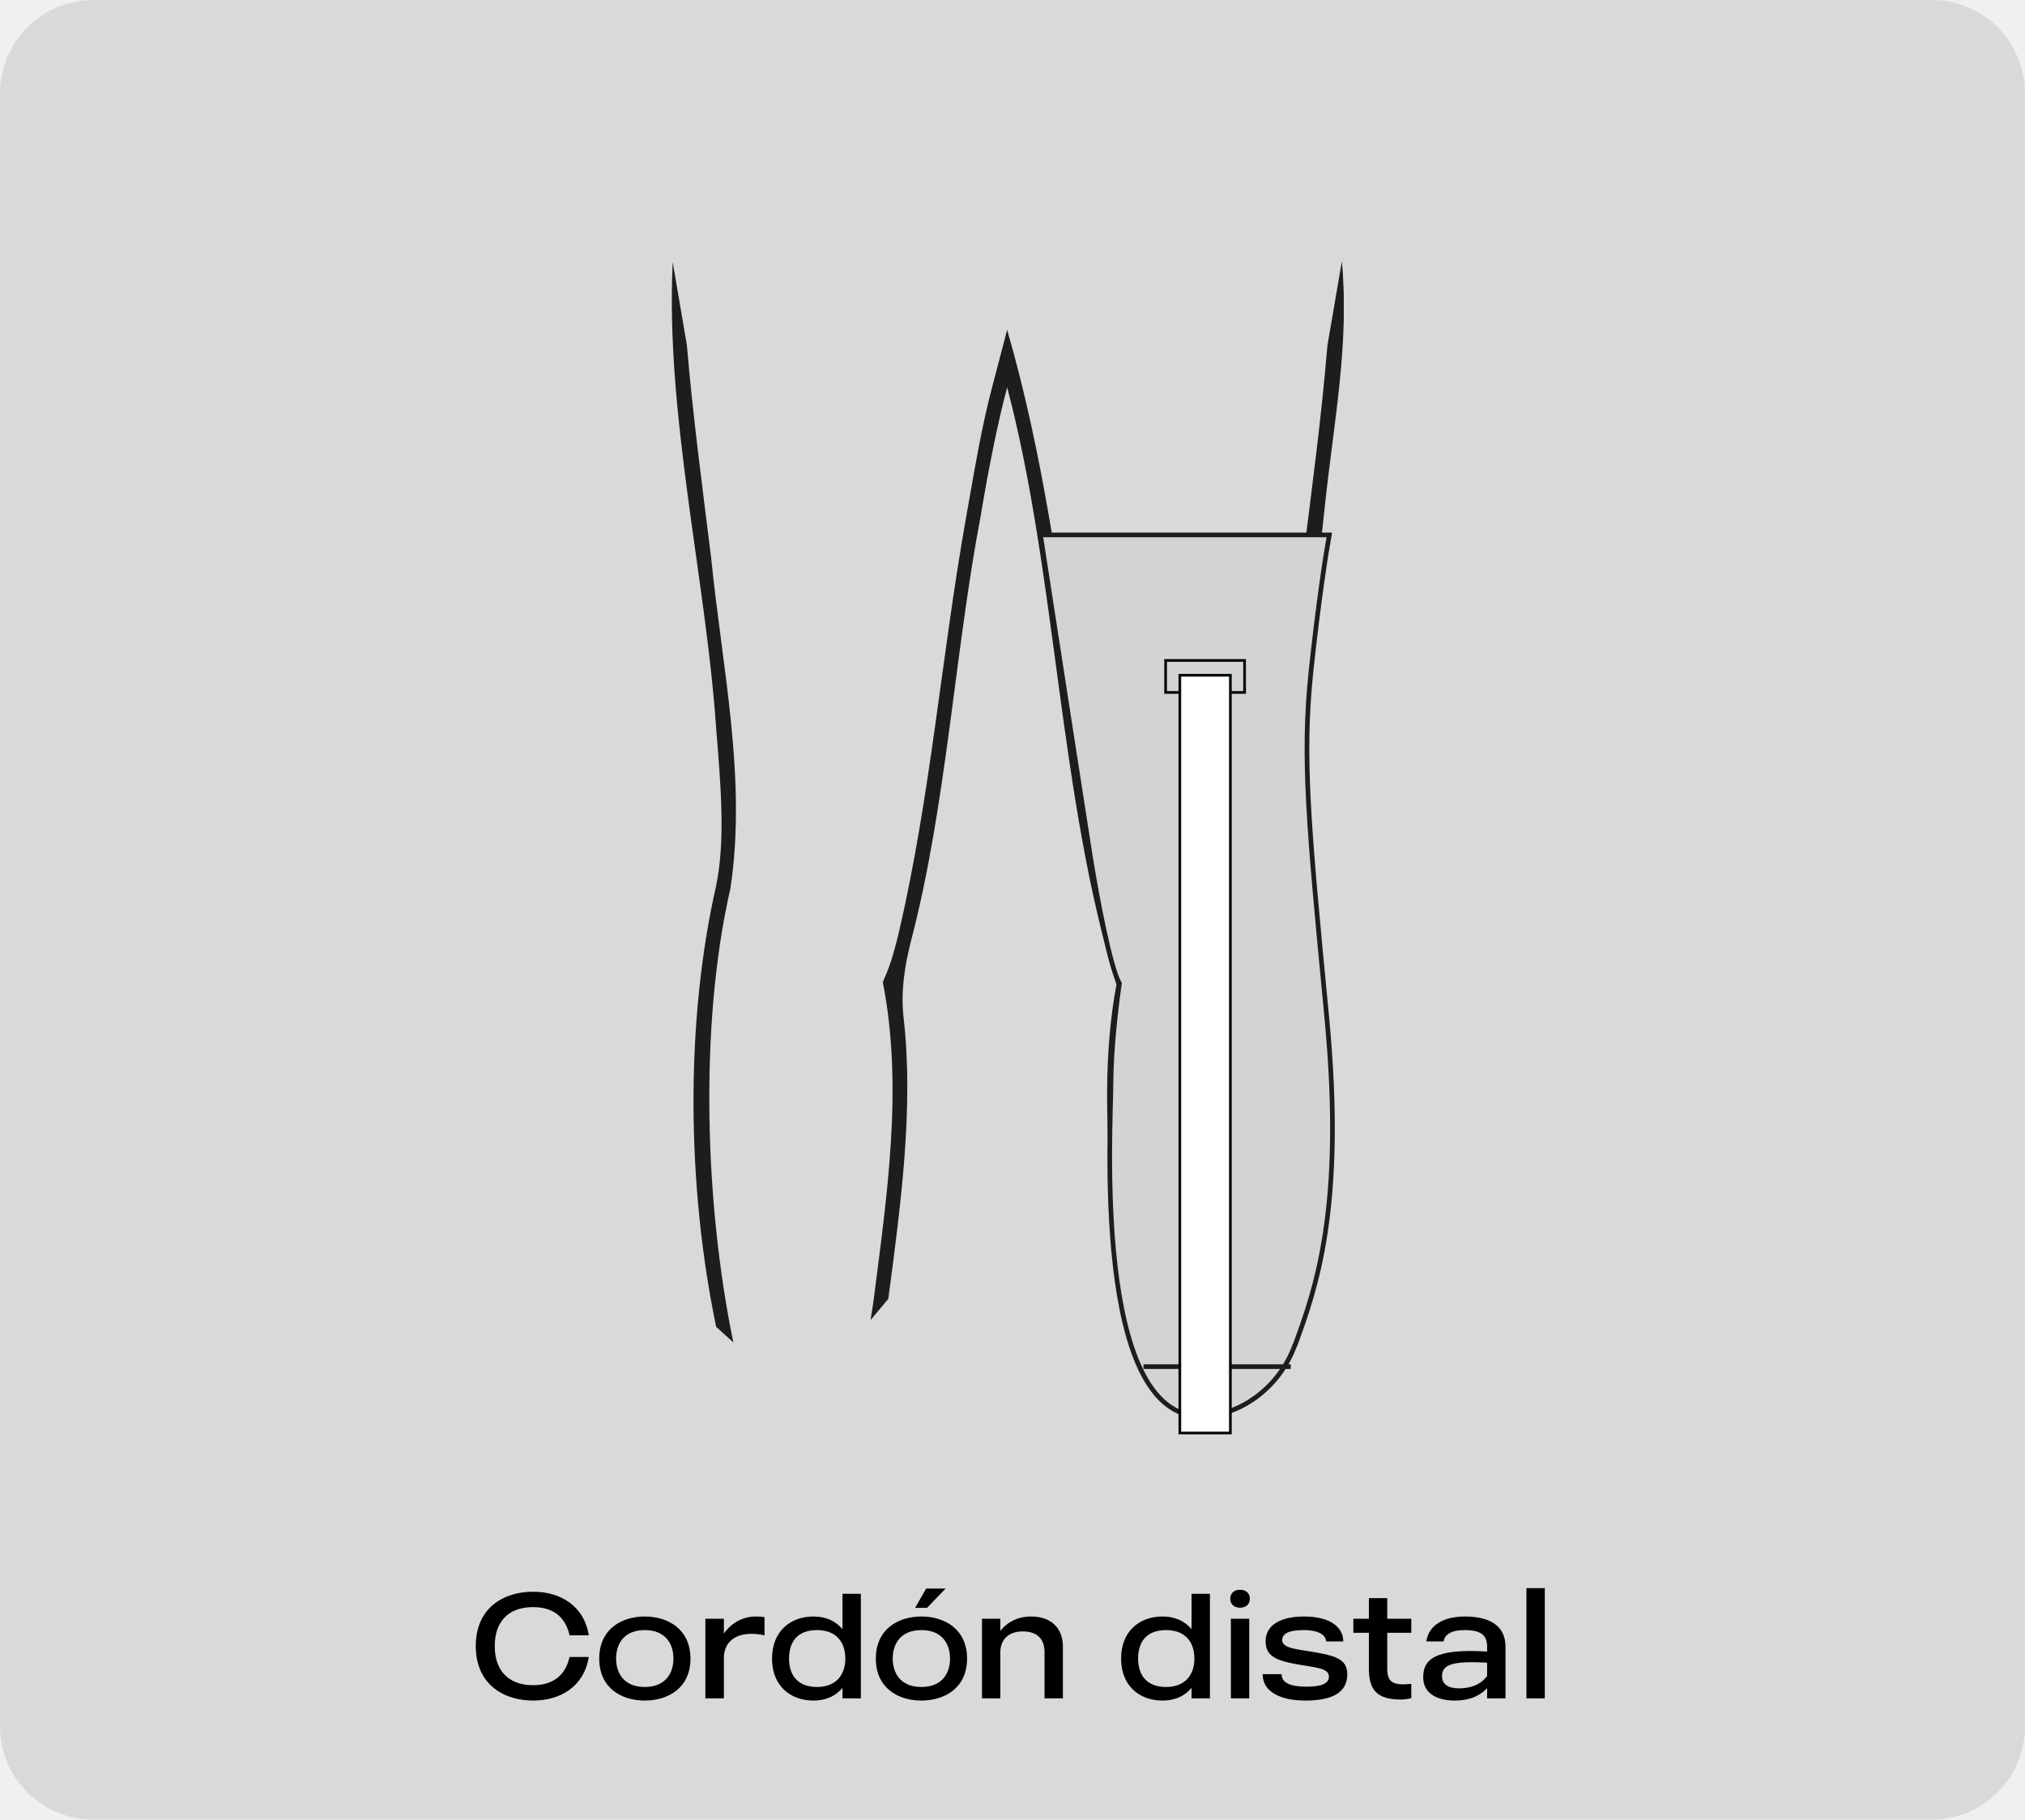
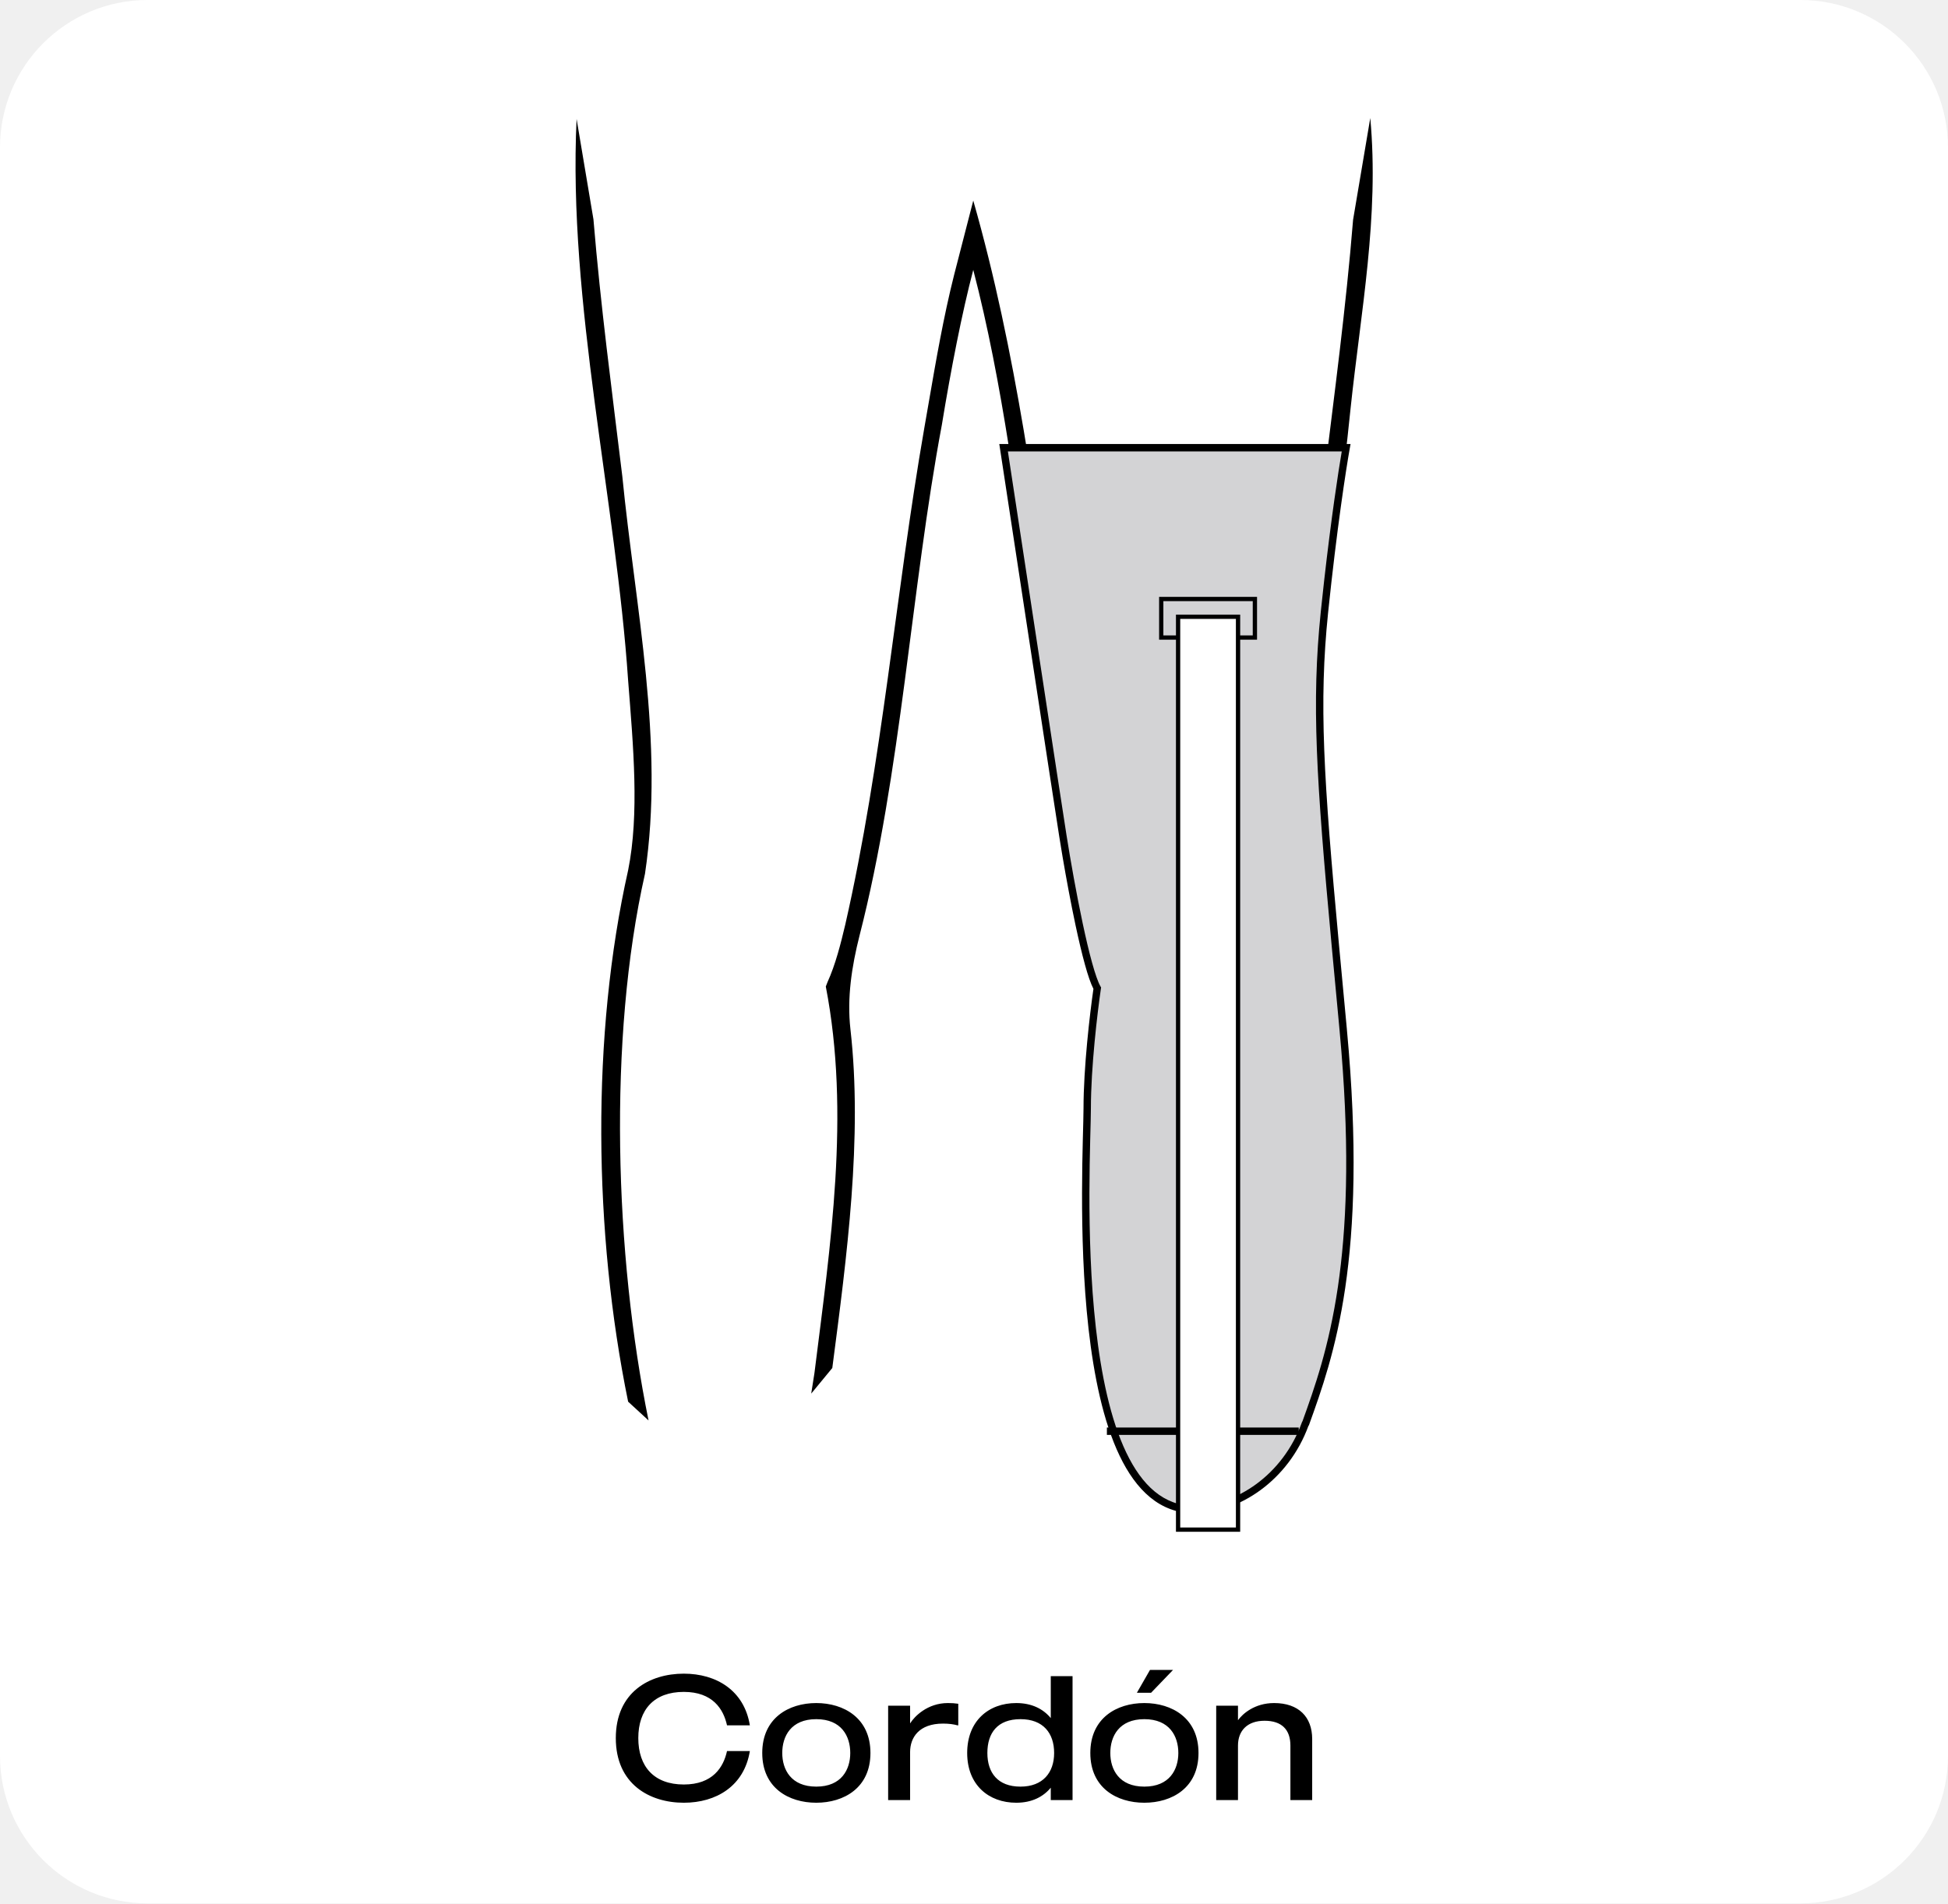
- <svg xmlns="http://www.w3.org/2000/svg" width="217" height="195" viewBox="0 0 217 195" fill="none">
-   <rect x="8.52372e-06" y="2.47442e-05" width="217" height="195" rx="10" fill="#D9D9D9" />
-   <g clip-path="url(#clip0_3841_2278)">
-     <path fill-rule="evenodd" clip-rule="evenodd" d="M143.795 28C144.615 36.757 142.946 45.14 142.009 53.897C140.633 67.667 137.412 81.868 139.139 94.889C142.331 108.774 142.272 125.28 139.608 139.827H138.027C140.691 125.597 140.808 109.292 137.617 95.263C135.831 83.683 138.407 71.901 139.579 60.35C140.545 52.601 141.599 44.881 142.243 37.045" fill="#1D1D1B" />
-     <path fill-rule="evenodd" clip-rule="evenodd" d="M93.287 141.469L93.579 139.626C95.014 128.305 96.829 116.58 94.604 105.259L94.751 104.885C95.483 103.3 95.951 101.457 96.361 99.757C99.728 85.21 100.899 70.288 103.505 55.568C103.623 54.848 103.769 54.128 103.886 53.407C104.56 49.576 105.233 45.716 106.199 41.942C106.316 41.481 107.78 35.922 107.927 35.346C111.821 48.77 113.636 62.741 115.598 76.51C116.74 84.115 117.677 91.72 119.434 99.152C119.814 101.025 120.342 103.128 121.103 104.914L121.337 105.288C119.112 116.724 120.693 128.449 122.04 139.885H120.459C119.961 136.111 119.522 132.395 119.2 128.737C118.468 120.44 118.292 112.749 119.639 105.519C113.461 85.556 113.256 61.675 107.927 41.51C106.902 45.342 105.906 50.383 105.087 55.309C102.305 69.914 101.427 86.247 97.649 100.737C96.947 103.473 96.507 106.268 96.829 109.062C97.942 118.712 96.507 129.255 95.19 139.193" fill="#1D1D1B" />
-     <path fill-rule="evenodd" clip-rule="evenodd" d="M72.088 28.086C71.297 44.391 75.66 62.135 76.743 78.037C77.212 83.913 77.768 89.905 76.743 94.917C73.406 109.551 73.61 127.123 76.743 142.189L78.588 143.86C75.543 129.168 74.899 109.925 78.266 95.234C80.052 83.539 77.388 71.555 76.216 59.86C75.279 52.255 74.255 44.679 73.61 37.016" fill="#1D1D1B" />
-     <path d="M138.759 144.147C137.002 148.958 132.61 151.781 128.716 151.781C117.033 151.781 119.053 120.641 119.053 116.09C119.053 112.431 119.639 107.563 119.961 105.402C118.995 103.732 117.589 96.415 116.857 91.863C116.272 88.205 113.051 67.32 111.499 57.324H142.448C142.126 59.081 141.277 64.468 140.486 71.958C139.52 81.205 140.223 88.579 142.126 108.485L142.185 109.118C144.117 129.485 140.984 138.127 138.788 144.118L138.759 144.147Z" fill="#D3D3D5" stroke="#1D1D1B" stroke-width="0.5" stroke-miterlimit="10" />
-     <path d="M133.371 70.777H124.909V74.205H133.371V70.777Z" stroke="#050A0A" stroke-width="0.29" stroke-miterlimit="10" />
-     <path d="M122.538 146.453H138.32" stroke="#1D1D1B" stroke-width="0.5" stroke-miterlimit="10" />
-     <path d="M131.848 72.361H126.432V153.567H131.848V72.361Z" fill="white" stroke="#050A0A" stroke-width="0.29" stroke-miterlimit="10" />
-   </g>
-   <path d="M57.128 180.592C59.736 180.592 60.712 179.04 61.032 177.568H63.096C62.584 180.736 60.056 182.24 57.128 182.24C54.024 182.24 50.984 180.544 50.984 176.4C50.984 172.256 54.024 170.576 57.128 170.576C60.056 170.576 62.584 172.08 63.096 175.248H61.032C60.712 173.776 59.736 172.224 57.128 172.224C54.44 172.224 53.016 173.824 53.016 176.4C53.016 178.976 54.44 180.592 57.128 180.592ZM69.094 173.232C71.59 173.232 73.99 174.592 73.99 177.744C73.99 180.896 71.59 182.24 69.094 182.24C66.598 182.24 64.214 180.896 64.214 177.744C64.214 174.592 66.598 173.232 69.094 173.232ZM69.094 180.784C71.382 180.784 72.166 179.232 72.166 177.744C72.166 176.24 71.382 174.688 69.094 174.688C66.806 174.688 66.022 176.24 66.022 177.744C66.022 179.232 66.806 180.784 69.094 180.784ZM80.981 173.232C81.365 173.232 81.589 173.248 81.925 173.296V175.248H81.861C81.525 175.152 81.093 175.088 80.549 175.088C78.389 175.088 77.573 176.336 77.573 177.664V182H75.589V173.472H77.573V175.072C77.957 174.448 79.141 173.232 80.981 173.232ZM90.282 170.8H92.25V182H90.282V180.88C89.61 181.696 88.586 182.24 87.162 182.24C84.666 182.24 82.73 180.624 82.73 177.744C82.73 174.848 84.666 173.232 87.162 173.232C88.586 173.232 89.61 173.776 90.282 174.592V170.8ZM87.546 180.784C89.578 180.784 90.586 179.504 90.586 177.744C90.586 175.968 89.61 174.688 87.546 174.688C85.466 174.688 84.554 175.936 84.554 177.744C84.554 179.536 85.498 180.784 87.546 180.784ZM98.735 173.232C101.231 173.232 103.631 174.592 103.631 177.744C103.631 180.896 101.231 182.24 98.735 182.24C96.239 182.24 93.855 180.896 93.855 177.744C93.855 174.592 96.239 173.232 98.735 173.232ZM98.735 180.784C101.023 180.784 101.807 179.232 101.807 177.744C101.807 176.24 101.023 174.688 98.735 174.688C96.447 174.688 95.663 176.24 95.663 177.744C95.663 179.232 96.447 180.784 98.735 180.784ZM99.247 170.24H101.327L99.343 172.304H98.063L99.247 170.24ZM110.461 173.232C112.685 173.232 113.901 174.496 113.901 176.48V182H111.933V177.072C111.933 175.632 111.149 174.832 109.597 174.832C108.045 174.832 107.197 175.728 107.197 177.072V182H105.229V173.472H107.197V174.784C107.597 174.224 108.685 173.232 110.461 173.232ZM127.688 170.8H129.656V182H127.688V180.88C127.016 181.696 125.992 182.24 124.568 182.24C122.072 182.24 120.136 180.624 120.136 177.744C120.136 174.848 122.072 173.232 124.568 173.232C125.992 173.232 127.016 173.776 127.688 174.592V170.8ZM124.952 180.784C126.984 180.784 127.992 179.504 127.992 177.744C127.992 175.968 127.016 174.688 124.952 174.688C122.872 174.688 121.96 175.936 121.96 177.744C121.96 179.536 122.904 180.784 124.952 180.784ZM131.901 182V173.472H133.869V182H131.901ZM132.877 172.288C132.269 172.288 131.837 171.936 131.837 171.328C131.837 170.72 132.269 170.368 132.877 170.368C133.501 170.368 133.933 170.72 133.933 171.328C133.933 171.936 133.501 172.288 132.877 172.288ZM140.6 177.008C143.016 177.424 144.376 177.744 144.376 179.424C144.376 181.408 142.728 182.24 139.88 182.24C137.288 182.24 135.304 181.344 135.304 179.408H137.336C137.336 180.336 138.248 180.752 140.04 180.752C141.784 180.752 142.408 180.32 142.408 179.68C142.408 178.736 140.984 178.72 138.808 178.32C136.6 177.904 135.624 177.392 135.624 175.872C135.624 174.16 137.224 173.232 139.736 173.232C142.472 173.232 143.944 174.32 143.944 175.904H142.104C142.104 175.36 141.528 174.688 139.704 174.688C137.992 174.688 137.4 175.12 137.4 175.776C137.4 176.64 139.08 176.752 140.6 177.008ZM151.235 174.976H148.659V178.816C148.659 180.256 149.235 180.656 151.235 180.448V181.984C150.947 182.064 150.515 182.128 150.115 182.128C147.523 182.128 146.691 181.072 146.691 178.816V174.976H145.027V173.472H146.691V171.264H148.659V173.472H151.235V174.976ZM156.975 173.232C159.327 173.232 161.327 174.016 161.327 176.464V182H159.359V180.896C158.943 181.376 157.919 182.24 155.919 182.24C153.871 182.24 152.511 181.392 152.511 179.76C152.511 178 153.471 176.608 159.359 176.992V176.464C159.359 175.28 158.751 174.688 156.975 174.688C155.455 174.688 154.831 175.184 154.687 175.904H152.847C153.103 174.112 154.767 173.232 156.975 173.232ZM159.359 179.6V178.176C155.807 178 154.527 178.304 154.527 179.632C154.527 180.496 155.199 180.928 156.335 180.928C157.839 180.928 158.831 180.368 159.359 179.6ZM163.573 170.192H165.541V182H163.573V170.192Z" fill="black" />
-   <defs>
-     <clipPath id="clip0_3841_2278">
-       <rect width="72" height="126" fill="white" transform="translate(72 28)" />
-     </clipPath>
-   </defs>
+ <svg xmlns="http://www.w3.org/2000/svg" width="132" height="129" viewBox="0 0 132 129" fill="none">
+   <rect width="132" height="129" rx="10" fill="white" />
+   <path d="M46.336 120.944C48.292 120.944 49.024 119.78 49.264 118.676H50.812C50.428 121.052 48.532 122.18 46.336 122.18C44.008 122.18 41.728 120.908 41.728 117.8C41.728 114.692 44.008 113.432 46.336 113.432C48.532 113.432 50.428 114.56 50.812 116.936H49.264C49.024 115.832 48.292 114.668 46.336 114.668C44.32 114.668 43.252 115.868 43.252 117.8C43.252 119.732 44.32 120.944 46.336 120.944ZM55.311 115.424C57.183 115.424 58.983 116.444 58.983 118.808C58.983 121.172 57.183 122.18 55.311 122.18C53.439 122.18 51.651 121.172 51.651 118.808C51.651 116.444 53.439 115.424 55.311 115.424ZM55.311 121.088C57.027 121.088 57.615 119.924 57.615 118.808C57.615 117.68 57.027 116.516 55.311 116.516C53.595 116.516 53.007 117.68 53.007 118.808C53.007 119.924 53.595 121.088 55.311 121.088ZM64.226 115.424C64.514 115.424 64.682 115.436 64.934 115.472V116.936H64.886C64.634 116.864 64.31 116.816 63.902 116.816C62.282 116.816 61.67 117.752 61.67 118.748V122H60.182V115.604H61.67V116.804C61.958 116.336 62.846 115.424 64.226 115.424ZM71.202 113.6H72.678V122H71.202V121.16C70.698 121.772 69.93 122.18 68.862 122.18C66.99 122.18 65.538 120.968 65.538 118.808C65.538 116.636 66.99 115.424 68.862 115.424C69.93 115.424 70.698 115.832 71.202 116.444V113.6ZM69.15 121.088C70.674 121.088 71.43 120.128 71.43 118.808C71.43 117.476 70.698 116.516 69.15 116.516C67.59 116.516 66.906 117.452 66.906 118.808C66.906 120.152 67.614 121.088 69.15 121.088ZM77.541 115.424C79.413 115.424 81.213 116.444 81.213 118.808C81.213 121.172 79.413 122.18 77.541 122.18C75.669 122.18 73.882 121.172 73.882 118.808C73.882 116.444 75.669 115.424 77.541 115.424ZM77.541 121.088C79.257 121.088 79.846 119.924 79.846 118.808C79.846 117.68 79.257 116.516 77.541 116.516C75.826 116.516 75.237 117.68 75.237 118.808C75.237 119.924 75.826 121.088 77.541 121.088ZM77.925 113.18H79.486L77.998 114.728H77.037L77.925 113.18ZM86.336 115.424C88.004 115.424 88.916 116.372 88.916 117.86V122H87.44V118.304C87.44 117.224 86.852 116.624 85.688 116.624C84.524 116.624 83.888 117.296 83.888 118.304V122H82.412V115.604H83.888V116.588C84.188 116.168 85.004 115.424 86.336 115.424Z" fill="black" />
+   <path fill-rule="evenodd" clip-rule="evenodd" d="M92.852 8C93.467 14.672 92.215 21.059 91.512 27.731C90.48 38.222 88.065 49.042 89.36 58.963C91.754 69.542 91.71 82.118 89.712 93.202H88.526C90.524 82.359 90.612 69.937 88.218 59.248C86.879 50.425 88.811 41.449 89.69 32.648C90.414 26.744 91.205 20.861 91.688 14.892" fill="black" />
+   <path fill-rule="evenodd" clip-rule="evenodd" d="M54.97 94.45L55.19 93.045C56.266 84.419 57.627 75.487 55.958 66.861L56.068 66.576C56.617 65.369 56.969 63.964 57.276 62.669C59.801 51.586 60.68 40.217 62.634 29.001C62.722 28.453 62.832 27.904 62.92 27.355C63.425 24.436 63.93 21.495 64.655 18.62C64.743 18.269 65.841 14.033 65.95 13.594C68.871 23.822 70.233 34.466 71.704 44.957C72.56 50.752 73.263 56.546 74.581 62.208C74.866 63.635 75.261 65.237 75.832 66.598L76.008 66.883C74.339 75.597 75.525 84.529 76.535 93.243H75.349C74.976 90.367 74.647 87.536 74.405 84.749C73.856 78.428 73.724 72.568 74.734 67.059C70.101 51.849 69.947 33.654 65.95 18.291C65.182 21.21 64.435 25.05 63.82 28.804C61.734 39.931 61.075 52.376 58.242 63.415C57.715 65.501 57.386 67.629 57.627 69.758C58.462 77.111 57.386 85.144 56.398 92.716" fill="black" />
+   <path fill-rule="evenodd" clip-rule="evenodd" d="M39.071 8.062C38.478 20.485 41.751 34.005 42.563 46.12C42.914 50.597 43.332 55.163 42.563 58.982C40.06 70.131 40.213 83.519 42.563 94.998L43.947 96.271C41.663 85.078 41.18 70.416 43.705 59.223C45.044 50.312 43.046 41.182 42.168 32.271C41.465 26.477 40.696 20.704 40.213 14.866" fill="black" />
+   <path d="M88.45 96.495C87.133 100.16 83.839 102.311 80.918 102.311C72.156 102.311 73.671 78.585 73.671 75.117C73.671 72.33 74.11 68.621 74.352 66.975C73.627 65.702 72.573 60.127 72.024 56.659C71.585 53.872 69.169 37.96 68.005 30.344H91.217C90.976 31.683 90.339 35.787 89.746 41.493C89.021 48.538 89.548 54.157 90.976 69.323L91.02 69.806C92.469 85.323 90.119 91.907 88.472 96.473L88.45 96.495Z" fill="#D3D3D5" />
+   <path d="M91.516 30.094L91.463 30.388C91.223 31.719 90.587 35.818 89.995 41.52C89.363 47.658 89.685 52.706 90.732 64.037L91.224 69.3L91.225 69.301L91.269 69.783H91.268C91.994 77.557 91.77 83.103 91.155 87.283C90.539 91.465 89.532 94.271 88.707 96.558L88.688 96.61L88.664 96.634C87.3 100.356 83.937 102.561 80.918 102.561C78.586 102.56 76.972 100.973 75.864 98.657C74.755 96.341 74.12 93.234 73.76 90.043C73.042 83.659 73.421 76.831 73.421 75.117C73.421 72.357 73.849 68.708 74.093 67.019C73.908 66.661 73.713 66.081 73.519 65.38C73.308 64.617 73.089 63.688 72.877 62.692C72.56 61.199 72.254 59.551 72.005 58.088L71.777 56.698C71.338 53.91 68.922 37.997 67.758 30.382L67.714 30.094H91.516ZM73.921 75.117C73.921 76.871 73.543 83.64 74.257 89.986C74.615 93.16 75.243 96.201 76.315 98.441C77.387 100.682 78.868 102.06 80.918 102.061C83.724 102.061 86.93 99.985 88.215 96.41L88.234 96.357L88.255 96.335C89.074 94.066 90.056 91.309 90.66 87.21C91.23 83.335 91.464 78.255 90.895 71.255L90.771 69.829L90.727 69.347L90.235 64.087C89.188 52.755 88.861 47.658 89.498 41.468L89.721 39.403C90.206 35.113 90.684 31.97 90.92 30.594H68.296C69.476 38.316 71.837 53.867 72.271 56.62C72.545 58.351 72.945 60.607 73.367 62.588C73.578 63.579 73.793 64.498 74.001 65.247C74.21 66.004 74.405 66.563 74.569 66.851L74.612 66.926L74.599 67.011C74.358 68.653 73.921 72.348 73.921 75.117Z" fill="black" />
+   <path d="M85.179 40.453V43.355H78.543V40.453H85.179ZM78.832 43.065H84.889V40.742H78.832V43.065Z" fill="black" />
+   <path d="M88.005 96.75L88.005 97.25L75.005 97.25L75.005 96.75L88.005 96.75Z" fill="black" />
+   <path d="M83.892 41.797H79.829V103.668H83.892V41.797Z" fill="white" />
+   <path d="M84.037 41.656V103.816H79.685V41.656H84.037ZM79.974 103.526H83.747V41.945H79.974V103.526Z" fill="black" />
</svg>
